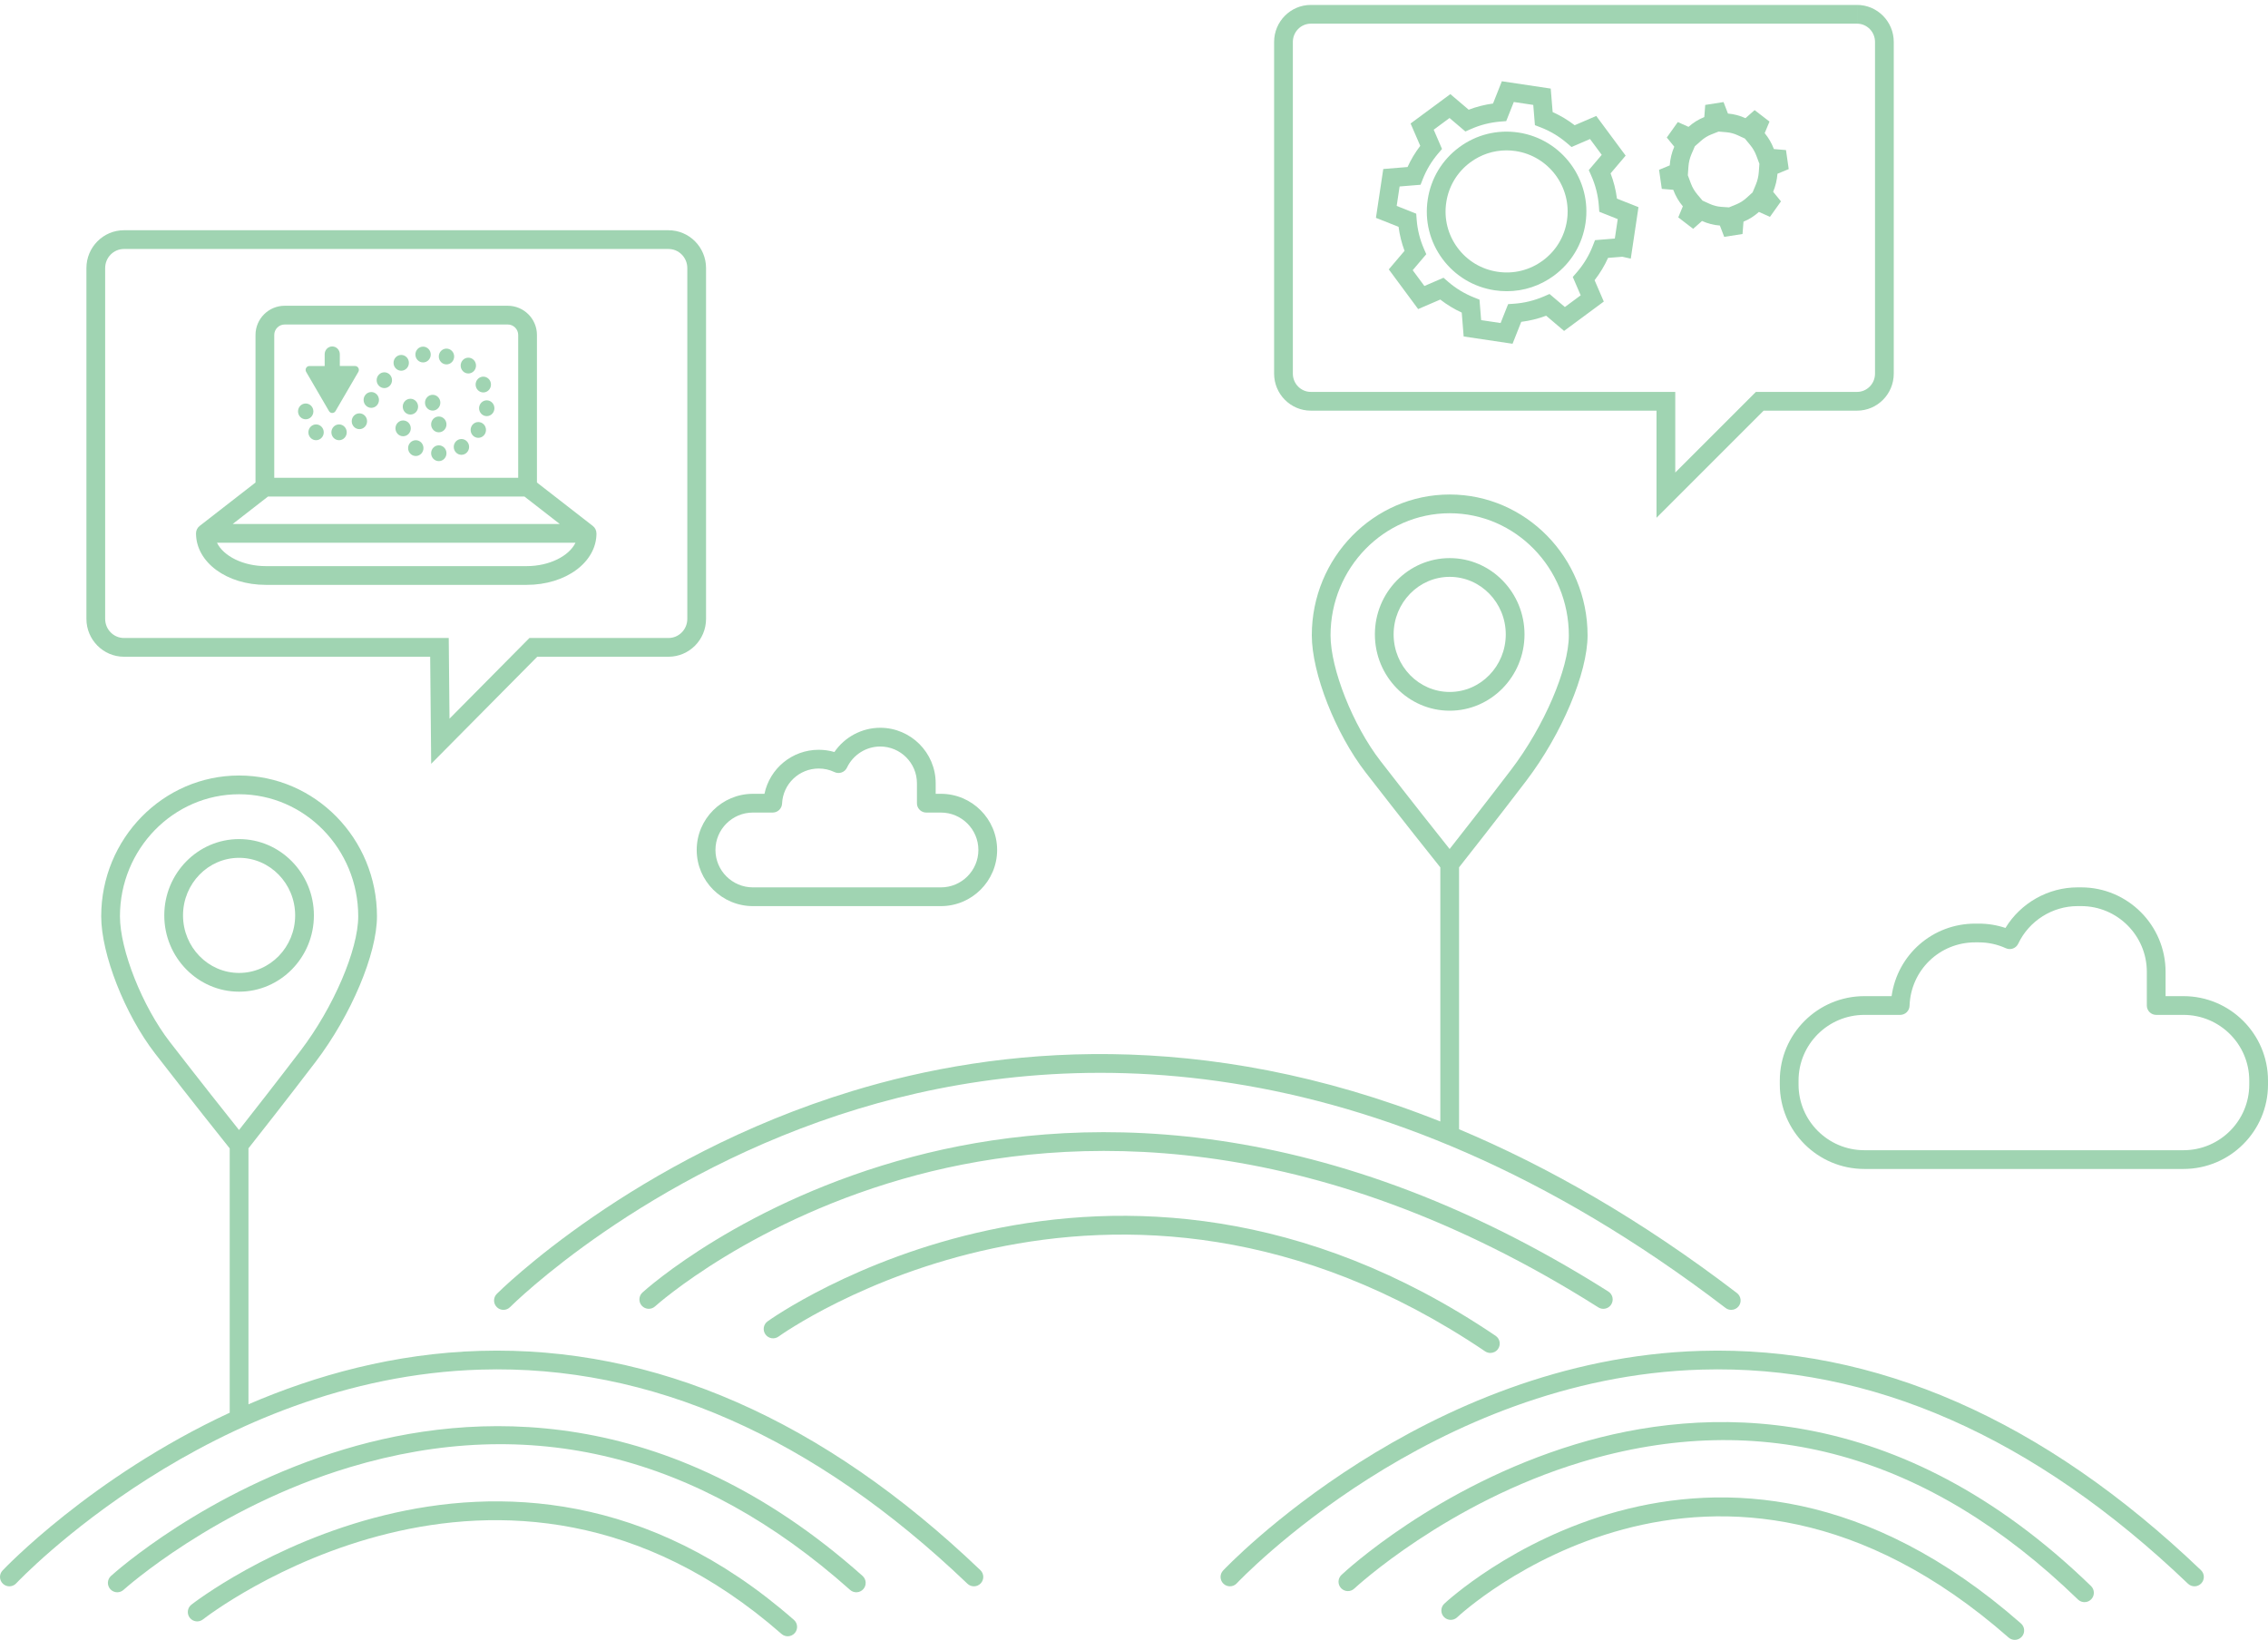
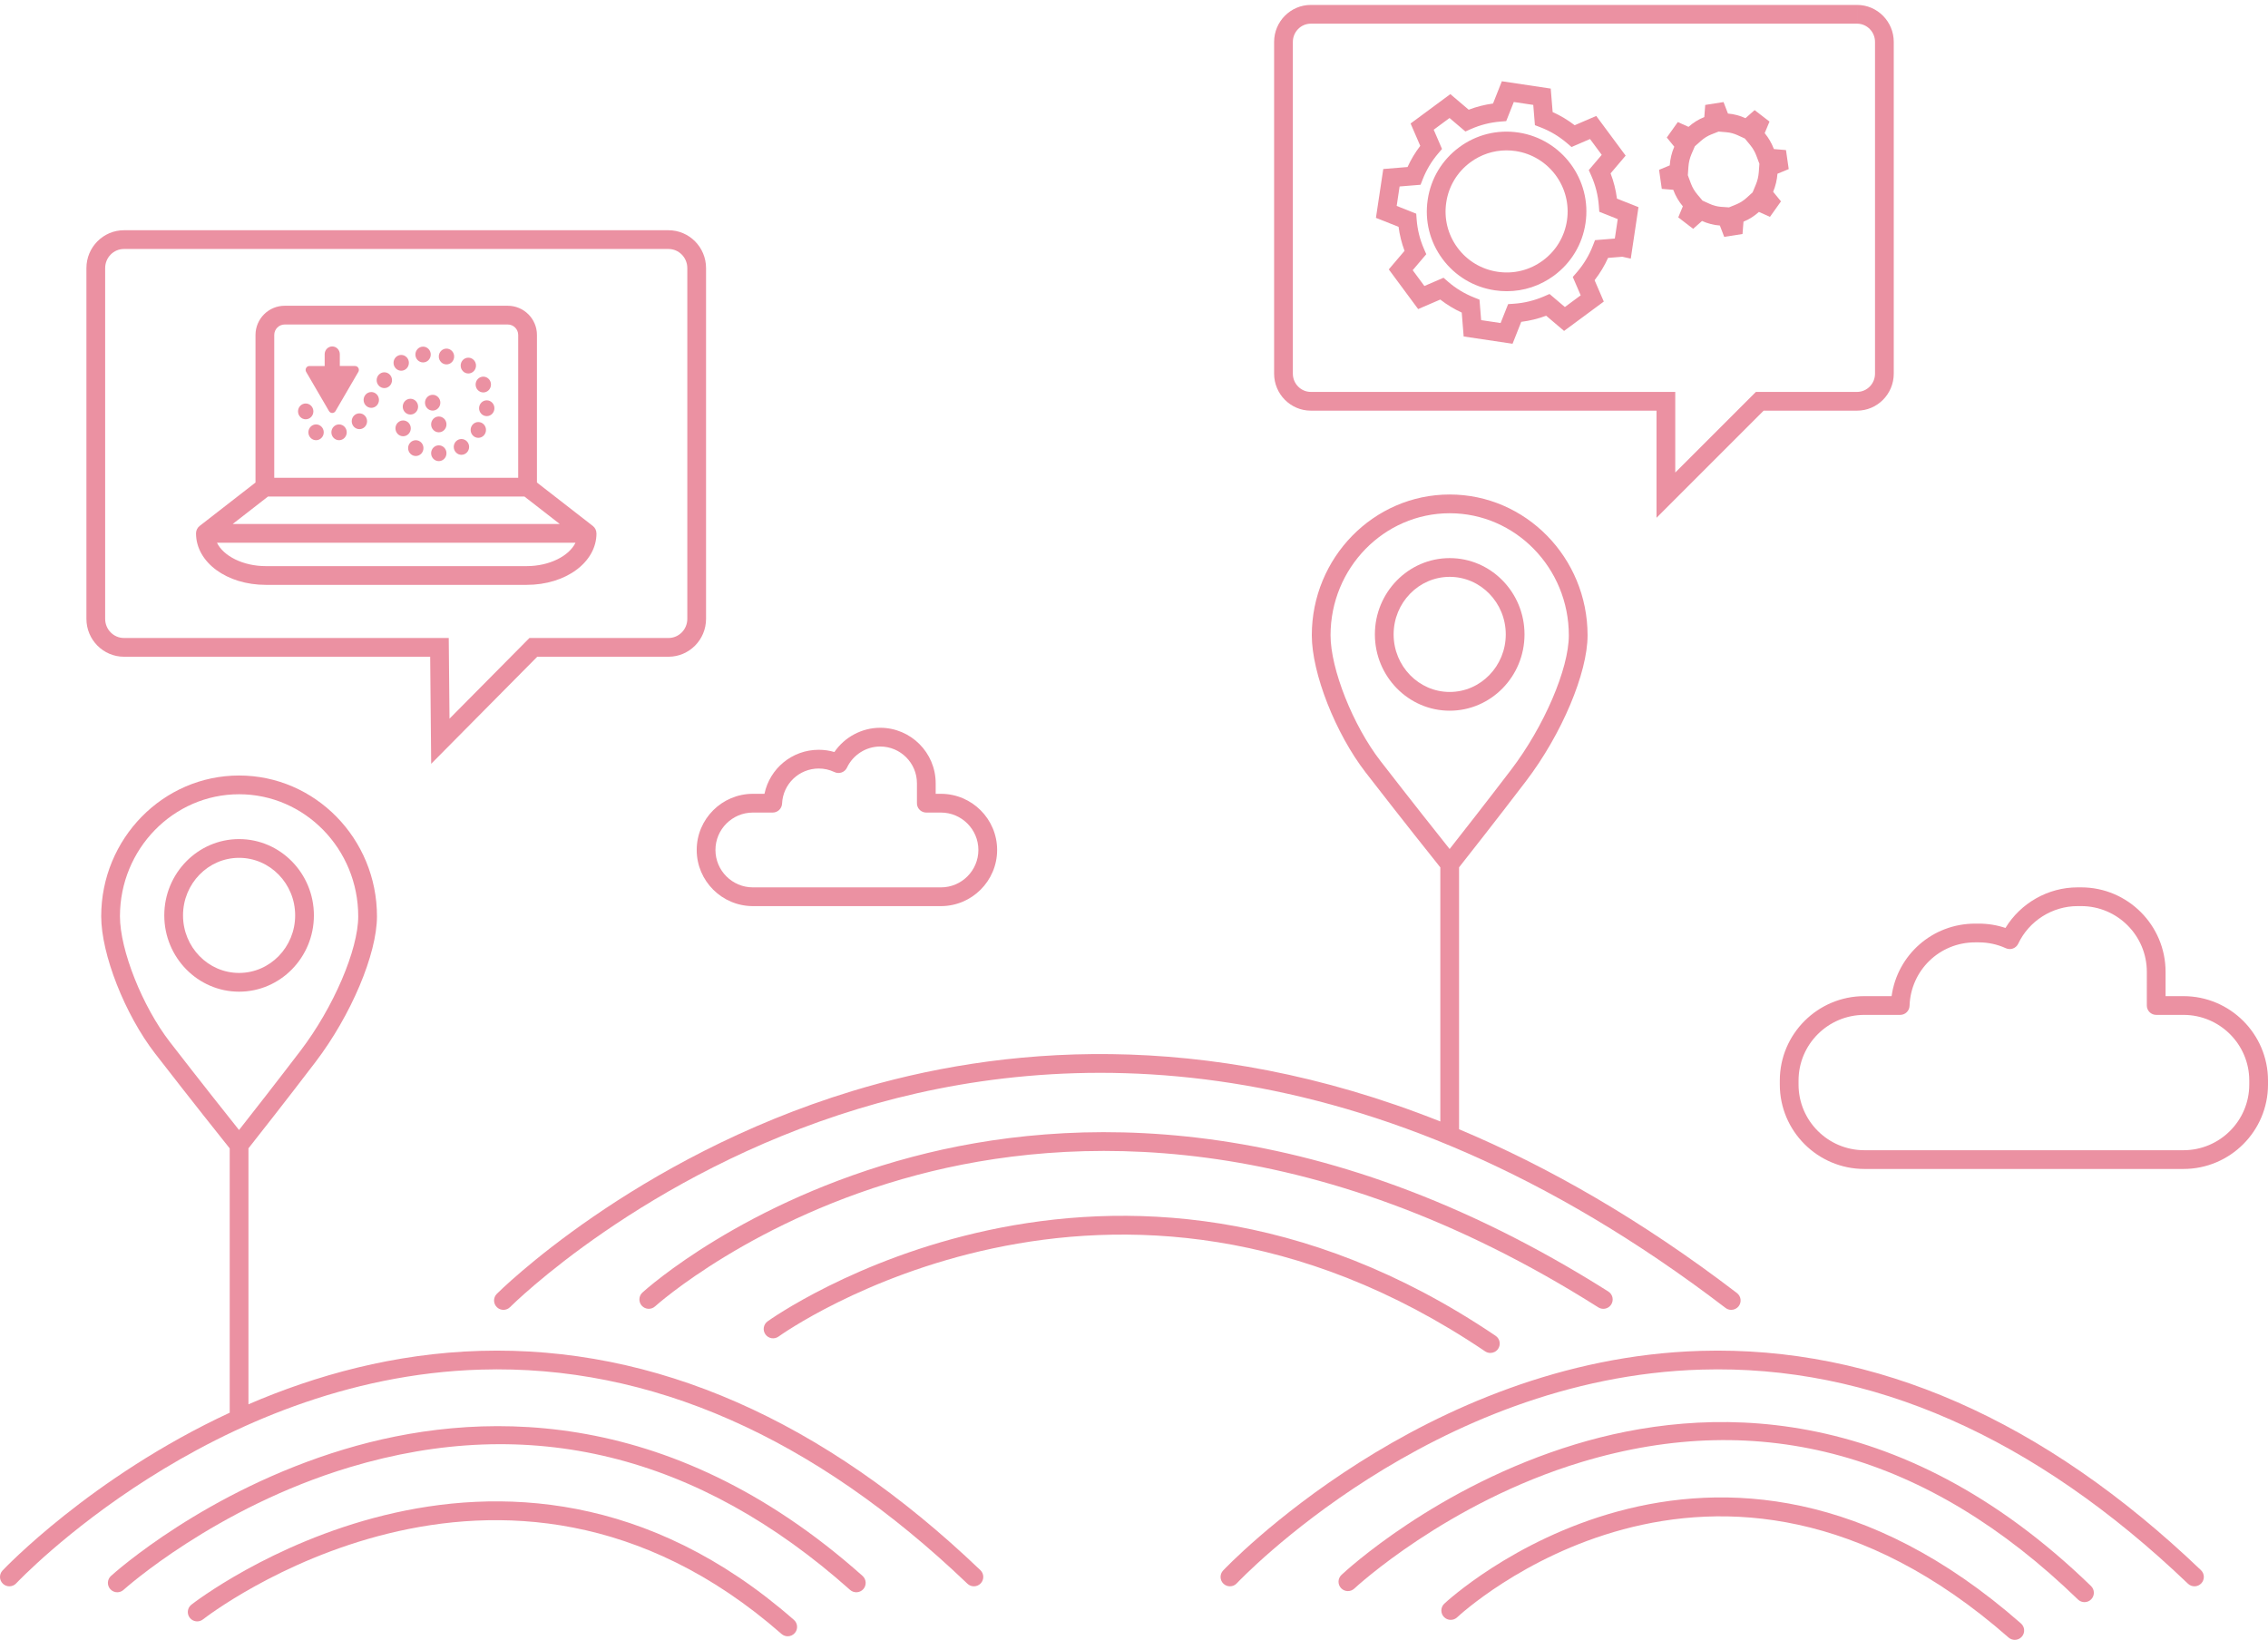
<svg xmlns="http://www.w3.org/2000/svg" width="242px" height="175px" viewBox="0 0 242 175" version="1.1">
  <defs />
  <g id="Page-1" stroke="none" stroke-width="1" fill="none" fill-rule="evenodd">
-     <g id="icon-weblit" fill="#A0D4B2">
+     <g fill="#EB91A2">
      <path d="M169.964,26.213 C169.558,27.261 168.975,28.227 168.232,29.081 L167.819,29.556 L168.663,31.516 L166.976,32.764 L165.338,31.373 L164.767,31.621 C163.731,32.071 162.648,32.337 161.548,32.412 L160.92,32.455 L160.118,34.472 L158.041,34.163 L157.865,31.976 L157.287,31.746 C156.263,31.34 155.326,30.771 154.5,30.053 L154.026,29.641 L151.985,30.52 L150.737,28.834 L152.186,27.128 L151.938,26.557 C151.502,25.553 151.24,24.5 151.16,23.427 L151.113,22.803 L149.029,21.975 L149.34,19.9 L151.577,19.717 L151.805,19.135 C152.197,18.13 152.755,17.199 153.462,16.371 L153.866,15.897 L152.979,13.843 L154.668,12.594 L156.36,14.033 L156.935,13.778 C157.941,13.332 159.004,13.062 160.095,12.975 L160.716,12.925 L161.525,10.885 L163.602,11.196 L163.779,13.358 L164.366,13.583 C165.398,13.978 166.354,14.55 167.21,15.282 L167.683,15.688 L169.658,14.837 L170.908,16.524 L169.526,18.151 L169.782,18.726 C170.244,19.761 170.519,20.854 170.601,21.974 L170.647,22.599 L172.616,23.381 L172.306,25.457 L170.191,25.628 L169.964,26.213 Z M173.103,27.399 L174.007,27.6 L174.829,22.108 L172.532,21.196 C172.414,20.275 172.187,19.372 171.853,18.501 L173.46,16.608 L170.322,12.373 L168.02,13.365 C167.289,12.803 166.503,12.333 165.671,11.96 L165.466,9.453 L160.25,8.672 L159.309,11.048 C158.421,11.167 157.552,11.388 156.713,11.708 L154.755,10.044 L150.513,13.179 L151.544,15.564 C151.006,16.266 150.552,17.023 150.188,17.824 L147.598,18.036 L146.815,23.248 L149.23,24.207 C149.344,25.079 149.557,25.936 149.867,26.768 L148.186,28.748 L151.32,32.984 L153.68,31.967 C154.387,32.517 155.153,32.983 155.97,33.358 L156.176,35.907 L161.392,36.684 L162.32,34.346 C163.224,34.234 164.113,34.015 164.979,33.692 L166.89,35.315 L171.128,32.181 L170.146,29.902 C170.719,29.166 171.201,28.369 171.583,27.522 L173.103,27.399 Z" id="Fill-1" />
      <path d="M167.198,23.529 C166.942,25.248 166.03,26.765 164.63,27.8 C163.231,28.834 161.513,29.262 159.795,29.002 C158.073,28.746 156.554,27.834 155.519,26.435 C154.486,25.037 154.058,23.321 154.318,21.601 C154.574,19.88 155.486,18.362 156.884,17.327 C158.017,16.487 159.36,16.047 160.745,16.047 C161.069,16.047 161.395,16.071 161.721,16.12 C165.273,16.657 167.73,19.98 167.198,23.529 M162.018,14.142 L162.017,14.143 C159.765,13.805 157.521,14.366 155.694,15.719 C153.866,17.072 152.675,19.056 152.34,21.304 C152.001,23.552 152.559,25.797 153.911,27.625 C155.264,29.453 157.249,30.645 159.499,30.98 C159.927,31.045 160.356,31.076 160.782,31.076 C162.587,31.076 164.339,30.502 165.819,29.408 C167.649,28.055 168.842,26.072 169.176,23.824 C169.871,19.187 166.66,14.843 162.018,14.142" id="Fill-3" />
      <path d="M187.664,18.393 C187.631,18.839 187.526,19.279 187.351,19.701 L187.006,20.531 L186.342,21.131 C186.02,21.421 185.662,21.648 185.276,21.807 L184.487,22.13 L183.651,22.073 C183.239,22.044 182.831,21.939 182.437,21.76 L181.661,21.407 L181.093,20.732 C180.802,20.385 180.573,19.991 180.414,19.561 L180.095,18.701 L180.159,17.791 C180.192,17.323 180.301,16.871 180.484,16.445 L180.844,15.611 L181.496,15.032 C181.83,14.736 182.197,14.507 182.588,14.352 L183.375,14.041 L184.208,14.111 C184.622,14.146 185.026,14.253 185.408,14.429 L186.179,14.784 L186.753,15.48 C187.031,15.817 187.251,16.197 187.405,16.609 L187.732,17.481 L187.664,18.393 Z M190.86,18.045 L190.568,16.015 L189.278,15.907 C189.041,15.276 188.707,14.705 188.296,14.207 L188.809,12.975 L187.22,11.75 L186.245,12.612 C185.661,12.344 185.032,12.173 184.376,12.118 L183.905,10.893 L181.952,11.197 L181.852,12.493 C181.225,12.741 180.661,13.099 180.168,13.537 L179.026,13.026 L177.85,14.676 L178.648,15.654 C178.38,16.275 178.213,16.95 178.164,17.651 L177.024,18.122 L177.316,20.156 L178.539,20.256 C178.782,20.913 179.132,21.506 179.562,22.019 L179.074,23.197 L180.662,24.419 L181.61,23.581 C182.205,23.851 182.846,24.022 183.514,24.068 L183.976,25.277 L185.93,24.973 L186.034,23.657 C186.645,23.407 187.199,23.051 187.682,22.615 L188.858,23.142 L190.034,21.489 L189.198,20.467 C189.448,19.864 189.609,19.215 189.659,18.541 L190.86,18.045 Z" id="Fill-5" />
      <path d="M190.861,18.044 L190.861,18.044 L190.861,18.048 L190.861,18.044 Z" id="Fill-7" />
      <path d="M61.406,57.919 C60.717,59.344 58.613,60.414 56.2,60.414 L28.358,60.414 C25.945,60.414 23.841,59.344 23.152,57.919 L61.406,57.919 Z M28.597,52.989 L55.959,52.989 L59.728,55.919 L24.828,55.919 L28.597,52.989 Z M29.263,35.744 C29.263,35.129 29.763,34.629 30.378,34.629 L54.178,34.629 C54.793,34.629 55.293,35.129 55.293,35.744 L55.293,50.989 L29.263,50.989 L29.263,35.744 Z M20.916,56.953 C20.94,60.018 24.199,62.414 28.358,62.414 L56.2,62.414 C60.375,62.414 63.645,60.001 63.645,56.919 L63.641,56.919 C63.642,56.617 63.506,56.323 63.258,56.129 L57.293,51.493 L57.293,35.744 C57.293,34.026 55.896,32.629 54.178,32.629 L30.378,32.629 C28.66,32.629 27.263,34.026 27.263,35.744 L27.263,51.493 L21.299,56.129 C21.05,56.323 20.915,56.617 20.915,56.919 L20.913,56.919 C20.913,56.922 20.914,56.924 20.914,56.926 C20.914,56.936 20.915,56.944 20.916,56.953 L20.916,56.953 Z" id="Fill-9" />
      <path d="M35.799,43.869 L38.235,39.688 C38.31,39.56 38.311,39.4 38.24,39.269 L38.239,39.268 C38.168,39.138 38.033,39.058 37.888,39.058 L36.259,39.058 L36.259,37.803 C36.259,37.343 35.898,36.971 35.45,36.971 C35.005,36.971 34.643,37.343 34.643,37.803 L34.643,39.06 L33.014,39.06 C32.868,39.06 32.734,39.138 32.663,39.269 C32.591,39.4 32.593,39.56 32.668,39.688 L35.104,43.869 C35.177,43.995 35.309,44.072 35.451,44.072 C35.594,44.072 35.726,43.994 35.799,43.869" id="Fill-11" />
      <path d="M33.438,43.902 C33.438,43.436 33.072,43.059 32.619,43.059 C32.167,43.059 31.801,43.436 31.801,43.902 C31.801,44.367 32.167,44.745 32.619,44.745 C33.072,44.745 33.438,44.367 33.438,43.902" id="Fill-13" />
      <path d="M33.725,45.291 C33.273,45.291 32.906,45.669 32.906,46.135 C32.906,46.6 33.273,46.977 33.725,46.977 C34.177,46.977 34.544,46.6 34.544,46.135 C34.544,45.669 34.177,45.291 33.725,45.291" id="Fill-15" />
      <path d="M36.179,45.291 C35.727,45.291 35.36,45.669 35.36,46.135 C35.36,46.6 35.727,46.977 36.179,46.977 C36.631,46.977 36.997,46.6 36.997,46.135 C36.997,45.669 36.631,45.291 36.179,45.291" id="Fill-17" />
      <path d="M38.349,44.111 C37.897,44.111 37.53,44.488 37.53,44.954 C37.53,45.42 37.897,45.797 38.349,45.797 C38.801,45.797 39.168,45.42 39.168,44.954 C39.168,44.488 38.801,44.111 38.349,44.111" id="Fill-19" />
      <path d="M39.617,41.837 C39.165,41.837 38.798,42.214 38.798,42.68 C38.798,43.146 39.165,43.523 39.617,43.523 C40.069,43.523 40.436,43.146 40.436,42.68 C40.436,42.214 40.069,41.837 39.617,41.837" id="Fill-21" />
      <path d="M41.009,39.73 C40.557,39.73 40.19,40.107 40.19,40.573 C40.19,41.039 40.557,41.416 41.009,41.416 C41.461,41.416 41.828,41.039 41.828,40.573 C41.828,40.107 41.461,39.73 41.009,39.73" id="Fill-23" />
      <path d="M42.81,39.562 C43.262,39.562 43.629,39.185 43.629,38.719 C43.629,38.254 43.262,37.877 42.81,37.877 C42.358,37.877 41.992,38.254 41.992,38.719 C41.992,39.185 42.358,39.562 42.81,39.562" id="Fill-25" />
      <path d="M45.143,38.677 C45.595,38.677 45.962,38.3 45.962,37.834 C45.962,37.369 45.595,36.991 45.143,36.991 C44.691,36.991 44.324,37.369 44.324,37.834 C44.324,38.3 44.691,38.677 45.143,38.677" id="Fill-27" />
      <path d="M47.64,37.202 C47.188,37.202 46.821,37.579 46.821,38.045 C46.821,38.511 47.188,38.888 47.64,38.888 C48.092,38.888 48.459,38.511 48.459,38.045 C48.459,37.579 48.092,37.202 47.64,37.202" id="Fill-29" />
      <path d="M49.972,39.856 C50.424,39.856 50.791,39.479 50.791,39.013 C50.791,38.547 50.424,38.17 49.972,38.17 C49.52,38.17 49.154,38.547 49.154,39.013 C49.154,39.479 49.52,39.856 49.972,39.856" id="Fill-31" />
      <path d="M51.569,41.88 C52.021,41.88 52.388,41.503 52.388,41.037 C52.388,40.571 52.021,40.194 51.569,40.194 C51.117,40.194 50.75,40.571 50.75,41.037 C50.75,41.503 51.117,41.88 51.569,41.88" id="Fill-33" />
      <path d="M51.937,42.722 C51.485,42.722 51.118,43.099 51.118,43.565 C51.118,44.031 51.485,44.408 51.937,44.408 C52.389,44.408 52.755,44.031 52.755,43.565 C52.755,43.099 52.389,42.722 51.937,42.722" id="Fill-35" />
      <path d="M51.037,45.038 C50.585,45.038 50.218,45.415 50.218,45.881 C50.218,46.347 50.585,46.724 51.037,46.724 C51.489,46.724 51.856,46.347 51.856,45.881 C51.856,45.415 51.489,45.038 51.037,45.038" id="Fill-37" />
      <path d="M49.236,46.85 C48.784,46.85 48.417,47.227 48.417,47.693 C48.417,48.159 48.784,48.536 49.236,48.536 C49.688,48.536 50.055,48.159 50.055,47.693 C50.055,47.227 49.688,46.85 49.236,46.85" id="Fill-39" />
      <path d="M46.821,47.524 C46.369,47.524 46.002,47.901 46.002,48.367 C46.002,48.833 46.369,49.21 46.821,49.21 C47.273,49.21 47.64,48.833 47.64,48.367 C47.64,47.901 47.273,47.524 46.821,47.524" id="Fill-41" />
      <path d="M44.365,46.977 C43.913,46.977 43.546,47.354 43.546,47.82 C43.546,48.285 43.913,48.663 44.365,48.663 C44.817,48.663 45.184,48.285 45.184,47.82 C45.184,47.354 44.817,46.977 44.365,46.977" id="Fill-43" />
      <path d="M43.833,45.712 C43.833,45.247 43.466,44.869 43.014,44.869 C42.562,44.869 42.196,45.247 42.196,45.712 C42.196,46.177 42.562,46.555 43.014,46.555 C43.466,46.555 43.833,46.177 43.833,45.712" id="Fill-45" />
      <path d="M42.974,43.396 C42.974,43.861 43.34,44.239 43.793,44.239 C44.245,44.239 44.611,43.861 44.611,43.396 C44.611,42.931 44.245,42.553 43.793,42.553 C43.34,42.553 42.974,42.931 42.974,43.396" id="Fill-47" />
      <path d="M46.985,42.974 C46.985,42.508 46.619,42.131 46.167,42.131 C45.714,42.131 45.348,42.508 45.348,42.974 C45.348,43.439 45.714,43.817 46.167,43.817 C46.619,43.817 46.985,43.439 46.985,42.974" id="Fill-49" />
      <path d="M46.821,44.448 C46.369,44.448 46.002,44.825 46.002,45.291 C46.002,45.757 46.369,46.134 46.821,46.134 C47.273,46.134 47.64,45.757 47.64,45.291 C47.64,44.825 47.273,44.448 46.821,44.448" id="Fill-51" />
      <path d="M139.866,43.823 L176.753,43.823 L176.753,55.256 L188.185,43.823 L198.153,43.823 C200.312,43.823 202.068,42.052 202.068,39.874 L202.068,4.475 C202.068,2.298 200.312,0.526 198.153,0.526 L198.153,2.526 C199.209,2.526 200.068,3.401 200.068,4.475 L200.068,39.874 C200.068,40.948 199.209,41.823 198.153,41.823 L187.357,41.823 L178.753,50.427 L178.753,41.823 L139.866,41.823 C138.81,41.823 137.95,40.948 137.95,39.874 L137.95,4.475 C137.95,3.401 138.81,2.526 139.866,2.526 L198.152,2.526 L198.152,0.526 L139.866,0.526 C137.707,0.526 135.95,2.298 135.95,4.475 L135.95,39.874 C135.95,42.052 137.707,43.823 139.866,43.823" id="Fill-53" />
      <path d="M20.418,171.247 C19.985,171.591 19.913,172.22 20.258,172.652 C20.601,173.084 21.23,173.156 21.663,172.812 C21.977,172.563 53.447,148.121 83.392,174.369 C83.582,174.535 83.817,174.617 84.052,174.617 C84.329,174.617 84.606,174.501 84.803,174.276 C85.168,173.86 85.126,173.229 84.71,172.865 C53.523,145.526 20.744,170.987 20.418,171.247" id="Fill-55" />
      <path d="M97.363,123.452 C79.381,128.211 68.986,137.537 68.552,137.931 C68.143,138.304 68.113,138.936 68.485,139.344 C68.856,139.752 69.489,139.783 69.898,139.411 C70.001,139.317 80.361,130.02 97.874,125.386 C114.062,121.102 139.81,120.077 170.542,139.516 C170.708,139.621 170.893,139.671 171.076,139.671 C171.407,139.671 171.732,139.507 171.922,139.206 C172.217,138.739 172.078,138.121 171.612,137.826 C140.269,118.001 113.935,119.067 97.363,123.452" id="Fill-57" />
      <path d="M147.306,81.218 C144.365,77.419 141.972,71.398 141.972,67.797 C141.972,60.614 147.675,54.771 154.684,54.771 C161.694,54.771 167.397,60.614 167.397,67.797 L167.398,67.798 C167.398,71.369 164.753,77.533 161.245,82.135 C158.634,85.561 155.961,88.974 154.679,90.603 C153.393,88.991 150.646,85.53 147.306,81.218 M53.005,138.08 C52.617,138.473 52.621,139.106 53.014,139.494 C53.406,139.883 54.04,139.879 54.428,139.487 C54.568,139.345 68.675,125.279 91.615,118.318 C112.743,111.905 145.947,110.389 184.12,139.578 C184.301,139.717 184.515,139.783 184.726,139.783 C185.028,139.783 185.325,139.648 185.522,139.391 C185.857,138.952 185.774,138.324 185.335,137.989 C175.057,130.13 165.132,124.478 155.685,120.51 L155.685,92.558 C156.524,91.495 159.721,87.434 162.836,83.347 C166.639,78.358 169.398,71.818 169.397,67.797 C169.397,59.511 162.797,52.771 154.684,52.771 C146.572,52.771 139.972,59.511 139.972,67.797 C139.972,71.842 142.499,78.275 145.725,82.443 C149.715,87.593 152.857,91.53 153.685,92.563 L153.685,119.679 C128.247,109.563 106.433,111.714 90.948,116.43 C67.551,123.553 53.148,137.936 53.005,138.08" id="Fill-59" />
      <path d="M18.133,111.205 C15.192,107.405 12.799,101.385 12.799,97.785 C12.799,90.602 18.502,84.759 25.511,84.759 C32.521,84.759 38.224,90.602 38.224,97.785 C38.224,101.355 35.579,107.519 32.072,112.122 C29.46,115.548 26.786,118.961 25.505,120.59 C24.219,118.979 21.471,115.517 18.133,111.205 M51.25,144.159 C42.063,144.427 33.695,146.761 26.511,149.86 L26.511,122.544 C27.352,121.479 30.548,117.421 33.663,113.335 C37.465,108.344 40.224,101.805 40.224,97.785 C40.224,89.499 33.624,82.759 25.511,82.759 C17.399,82.759 10.799,89.499 10.799,97.785 C10.799,101.829 13.326,108.262 16.551,112.43 C20.541,117.582 23.685,121.519 24.511,122.552 L24.511,150.758 C9.686,157.646 0.407,167.455 0.268,167.603 C-0.108,168.008 -0.085,168.641 0.319,169.017 C0.511,169.196 0.756,169.285 1,169.285 C1.268,169.285 1.535,169.178 1.732,168.966 C1.937,168.746 22.498,146.997 51.308,146.159 C69.367,145.619 86.829,153.321 103.226,169.007 C103.625,169.389 104.258,169.375 104.64,168.976 C105.022,168.577 105.008,167.944 104.609,167.562 C87.81,151.492 69.867,143.622 51.25,144.159" id="Fill-61" />
      <path d="M168.094,154.133 C153.303,158.62 143.546,167.683 143.138,168.067 C142.736,168.445 142.716,169.078 143.094,169.48 C143.472,169.883 144.105,169.904 144.508,169.525 C144.605,169.433 154.382,160.363 168.743,156.026 C187.901,150.241 205.726,155.175 221.723,170.693 C221.918,170.881 222.169,170.975 222.42,170.975 C222.68,170.975 222.941,170.873 223.137,170.671 C223.522,170.275 223.512,169.642 223.116,169.257 C202.467,149.227 181.798,149.977 168.094,154.133" id="Fill-63" />
      <path d="M154.105,171.143 C153.706,171.525 153.69,172.158 154.072,172.557 C154.456,172.957 155.088,172.97 155.487,172.589 C155.756,172.331 182.847,147.11 214.321,174.752 C214.512,174.918 214.746,175 214.981,175 C215.258,175 215.536,174.885 215.732,174.66 C216.097,174.246 216.056,173.614 215.642,173.249 C182.808,144.413 154.387,170.872 154.105,171.143" id="Fill-65" />
      <path d="M159.024,144.381 C159.345,144.381 159.66,144.227 159.854,143.941 C160.163,143.484 160.043,142.861 159.585,142.552 C118.523,114.804 82.257,140.749 81.896,141.015 C81.451,141.341 81.355,141.967 81.682,142.412 C82.008,142.858 82.633,142.953 83.079,142.628 C83.43,142.371 118.6,117.269 158.465,144.21 C158.637,144.325 158.832,144.381 159.024,144.381" id="Fill-67" />
      <path d="M181.487,144.159 C151.85,145.021 130.715,167.378 130.505,167.603 C130.128,168.008 130.151,168.64 130.555,169.016 C130.748,169.196 130.992,169.284 131.237,169.284 C131.504,169.284 131.772,169.178 131.968,168.966 C132.173,168.746 152.735,146.996 181.545,146.159 C199.61,145.619 217.066,153.321 233.462,169.007 C233.861,169.389 234.495,169.375 234.876,168.976 C235.258,168.576 235.244,167.944 234.845,167.562 C218.048,151.492 200.1,143.619 181.487,144.159" id="Fill-69" />
      <path d="M36.732,154.664 C21.945,159.111 12.246,167.812 11.84,168.181 C11.432,168.552 11.401,169.184 11.773,169.593 C11.97,169.81 12.241,169.921 12.513,169.921 C12.753,169.921 12.993,169.835 13.185,169.661 C13.281,169.574 22.95,160.897 37.308,156.58 C56.513,150.803 74.479,155.206 90.704,169.667 C91.116,170.034 91.748,169.998 92.116,169.586 C92.483,169.174 92.447,168.542 92.035,168.174 C71.135,149.547 50.426,150.546 36.732,154.664" id="Fill-71" />
      <path d="M25.511,103.828 C22.212,103.828 19.529,101.073 19.529,97.686 C19.529,94.299 22.212,91.544 25.511,91.544 C28.81,91.544 31.494,94.299 31.494,97.686 C31.494,101.073 28.81,103.828 25.511,103.828 M25.511,89.544 C21.11,89.544 17.529,93.196 17.529,97.686 C17.529,102.176 21.11,105.828 25.511,105.828 C29.913,105.828 33.494,102.176 33.494,97.686 C33.494,93.196 29.913,89.544 25.511,89.544" id="Fill-73" />
      <path d="M148.703,67.701 C148.703,64.314 151.387,61.559 154.686,61.559 C157.985,61.559 160.668,64.314 160.668,67.701 C160.668,71.088 157.985,73.843 154.686,73.843 C151.387,73.843 148.703,71.088 148.703,67.701 M162.668,67.701 C162.668,63.211 159.087,59.559 154.686,59.559 C150.284,59.559 146.703,63.211 146.703,67.701 C146.703,72.191 150.284,75.843 154.686,75.843 C159.087,75.843 162.668,72.191 162.668,67.701" id="Fill-75" />
      <path d="M240,115.743 C240,119.605 236.851,122.747 232.979,122.747 L198.929,122.747 C195.058,122.747 191.909,119.605 191.909,115.743 L191.909,115.309 C191.909,111.447 195.058,108.305 198.929,108.305 L202.753,108.305 C203.292,108.305 203.735,107.877 203.753,107.338 C203.881,103.54 206.956,100.565 210.753,100.565 L211.138,100.565 C212.146,100.565 213.118,100.776 214.028,101.191 C214.523,101.418 215.113,101.204 215.347,100.71 C216.502,98.272 218.989,96.696 221.682,96.696 L222.066,96.696 C225.929,96.696 229.071,99.843 229.071,103.71 L229.07,107.304 C229.07,107.57 229.175,107.824 229.363,108.012 C229.55,108.199 229.805,108.305 230.07,108.305 L232.979,108.305 C236.851,108.305 240,111.447 240,115.309 L240,115.743 Z M232.979,106.305 L231.071,106.305 L231.071,103.711 C231.071,98.74 227.031,94.696 222.066,94.696 L221.682,94.696 C218.535,94.696 215.607,96.369 213.986,99.027 C213.072,98.72 212.118,98.565 211.138,98.565 L210.753,98.565 C206.199,98.565 202.453,101.894 201.837,106.305 L198.929,106.305 C193.955,106.305 189.909,110.344 189.909,115.309 L189.909,115.743 C189.909,120.708 193.955,124.747 198.929,124.747 L232.979,124.747 C237.953,124.747 242,120.708 242,115.743 L242,115.309 C242,110.344 237.953,106.305 232.979,106.305 L232.979,106.305 Z" id="Fill-77" />
      <path d="M80.337,86.713 L82.449,86.713 C82.983,86.713 83.424,86.292 83.448,85.758 C83.542,83.659 85.262,82.014 87.363,82.014 C87.95,82.014 88.515,82.142 89.039,82.393 C89.28,82.507 89.556,82.523 89.806,82.432 C90.057,82.343 90.262,82.158 90.375,81.917 C91.021,80.549 92.412,79.665 93.92,79.665 C96.082,79.665 97.839,81.424 97.839,83.586 L97.839,85.635 C97.834,85.713 97.837,85.793 97.849,85.873 C97.928,86.358 98.346,86.713 98.837,86.713 L100.398,86.713 C102.602,86.713 104.395,88.504 104.395,90.705 C104.395,92.906 102.602,94.697 100.399,94.697 L80.336,94.697 C78.132,94.697 76.34,92.906 76.34,90.705 C76.34,88.504 78.133,86.713 80.337,86.713 M80.336,96.697 L100.399,96.697 C103.705,96.697 106.395,94.009 106.395,90.705 C106.395,87.401 103.704,84.713 100.398,84.713 L99.839,84.713 L99.839,83.586 C99.839,80.321 97.184,77.665 93.92,77.665 C91.956,77.665 90.123,78.657 89.031,80.253 C88.493,80.094 87.935,80.014 87.363,80.014 C84.516,80.014 82.133,82.013 81.57,84.713 L80.337,84.713 C77.03,84.713 74.34,87.401 74.34,90.705 C74.34,94.009 77.03,96.697 80.336,96.697" id="Fill-79" />
      <path d="M11.221,28.608 C11.221,27.484 12.12,26.57 13.226,26.57 L71.332,26.571 C72.438,26.571 73.337,27.485 73.337,28.609 L73.337,66.044 C73.337,67.169 72.438,68.084 71.332,68.084 L56.492,68.084 L47.963,76.694 L47.882,68.084 L13.226,68.084 C12.12,68.084 11.221,67.168 11.221,66.043 L11.221,28.608 Z M13.226,70.084 L45.901,70.084 L46.008,81.51 L57.326,70.084 L71.332,70.084 C73.54,70.084 75.337,68.272 75.337,66.044 L75.337,28.609 C75.337,26.382 73.54,24.571 71.332,24.571 L13.226,24.57 C11.018,24.57 9.221,26.381 9.221,28.608 L9.221,66.043 C9.221,68.271 11.018,70.084 13.226,70.084 L13.226,70.084 Z" id="Fill-81" />
    </g>
  </g>
</svg>
